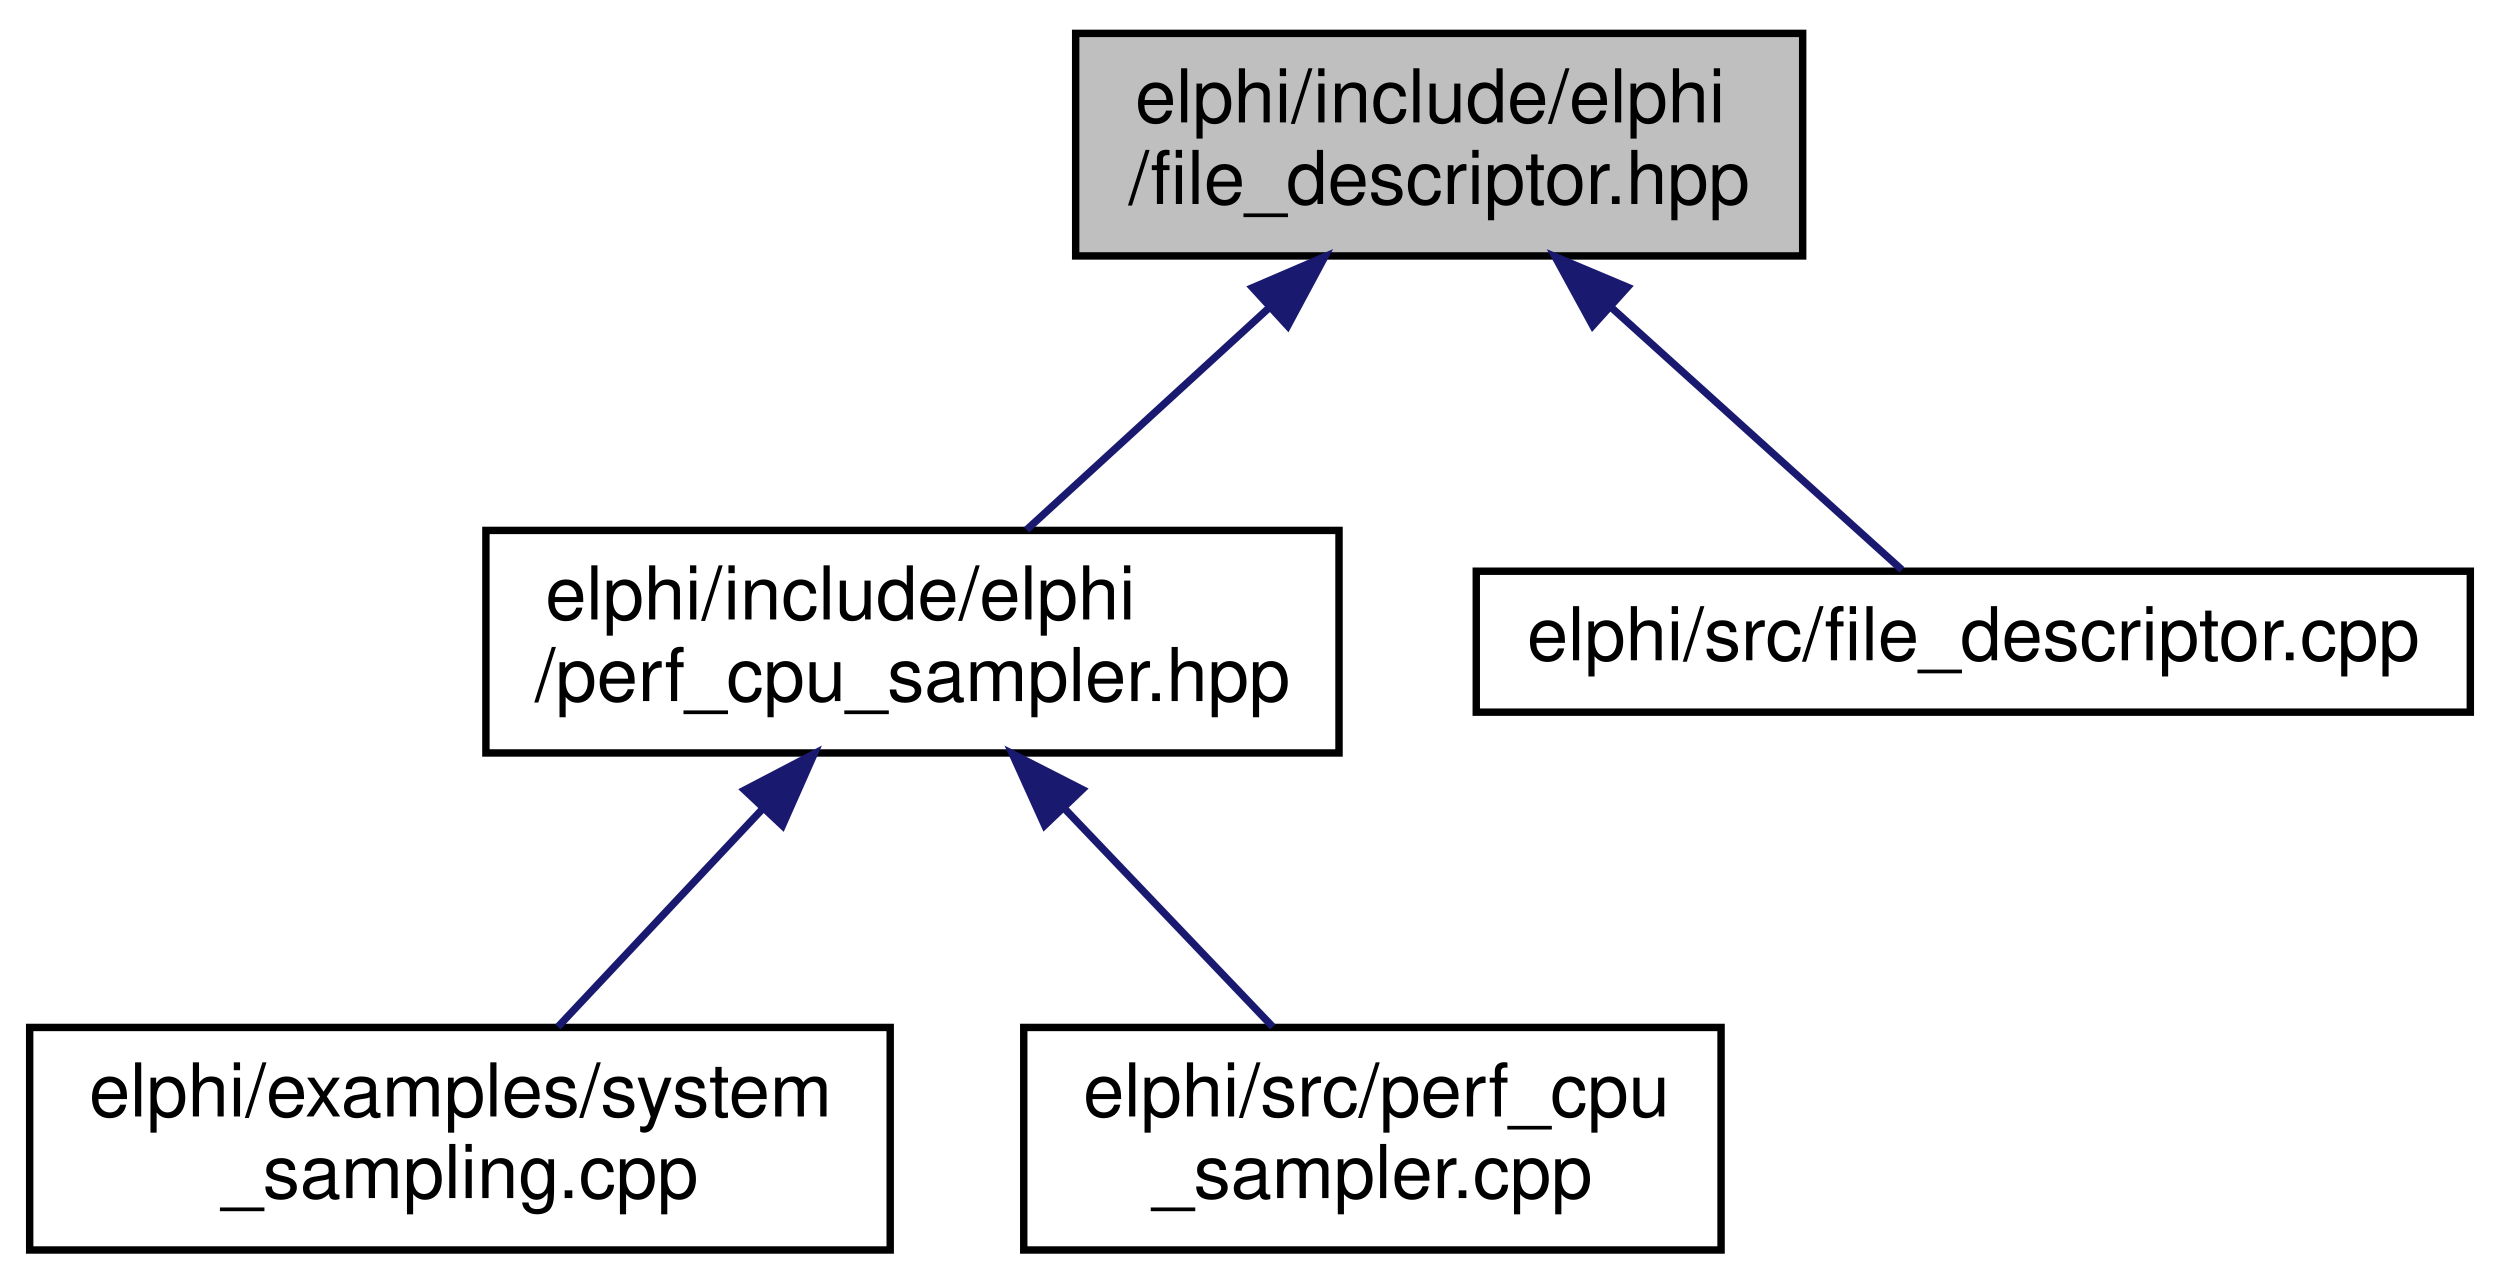
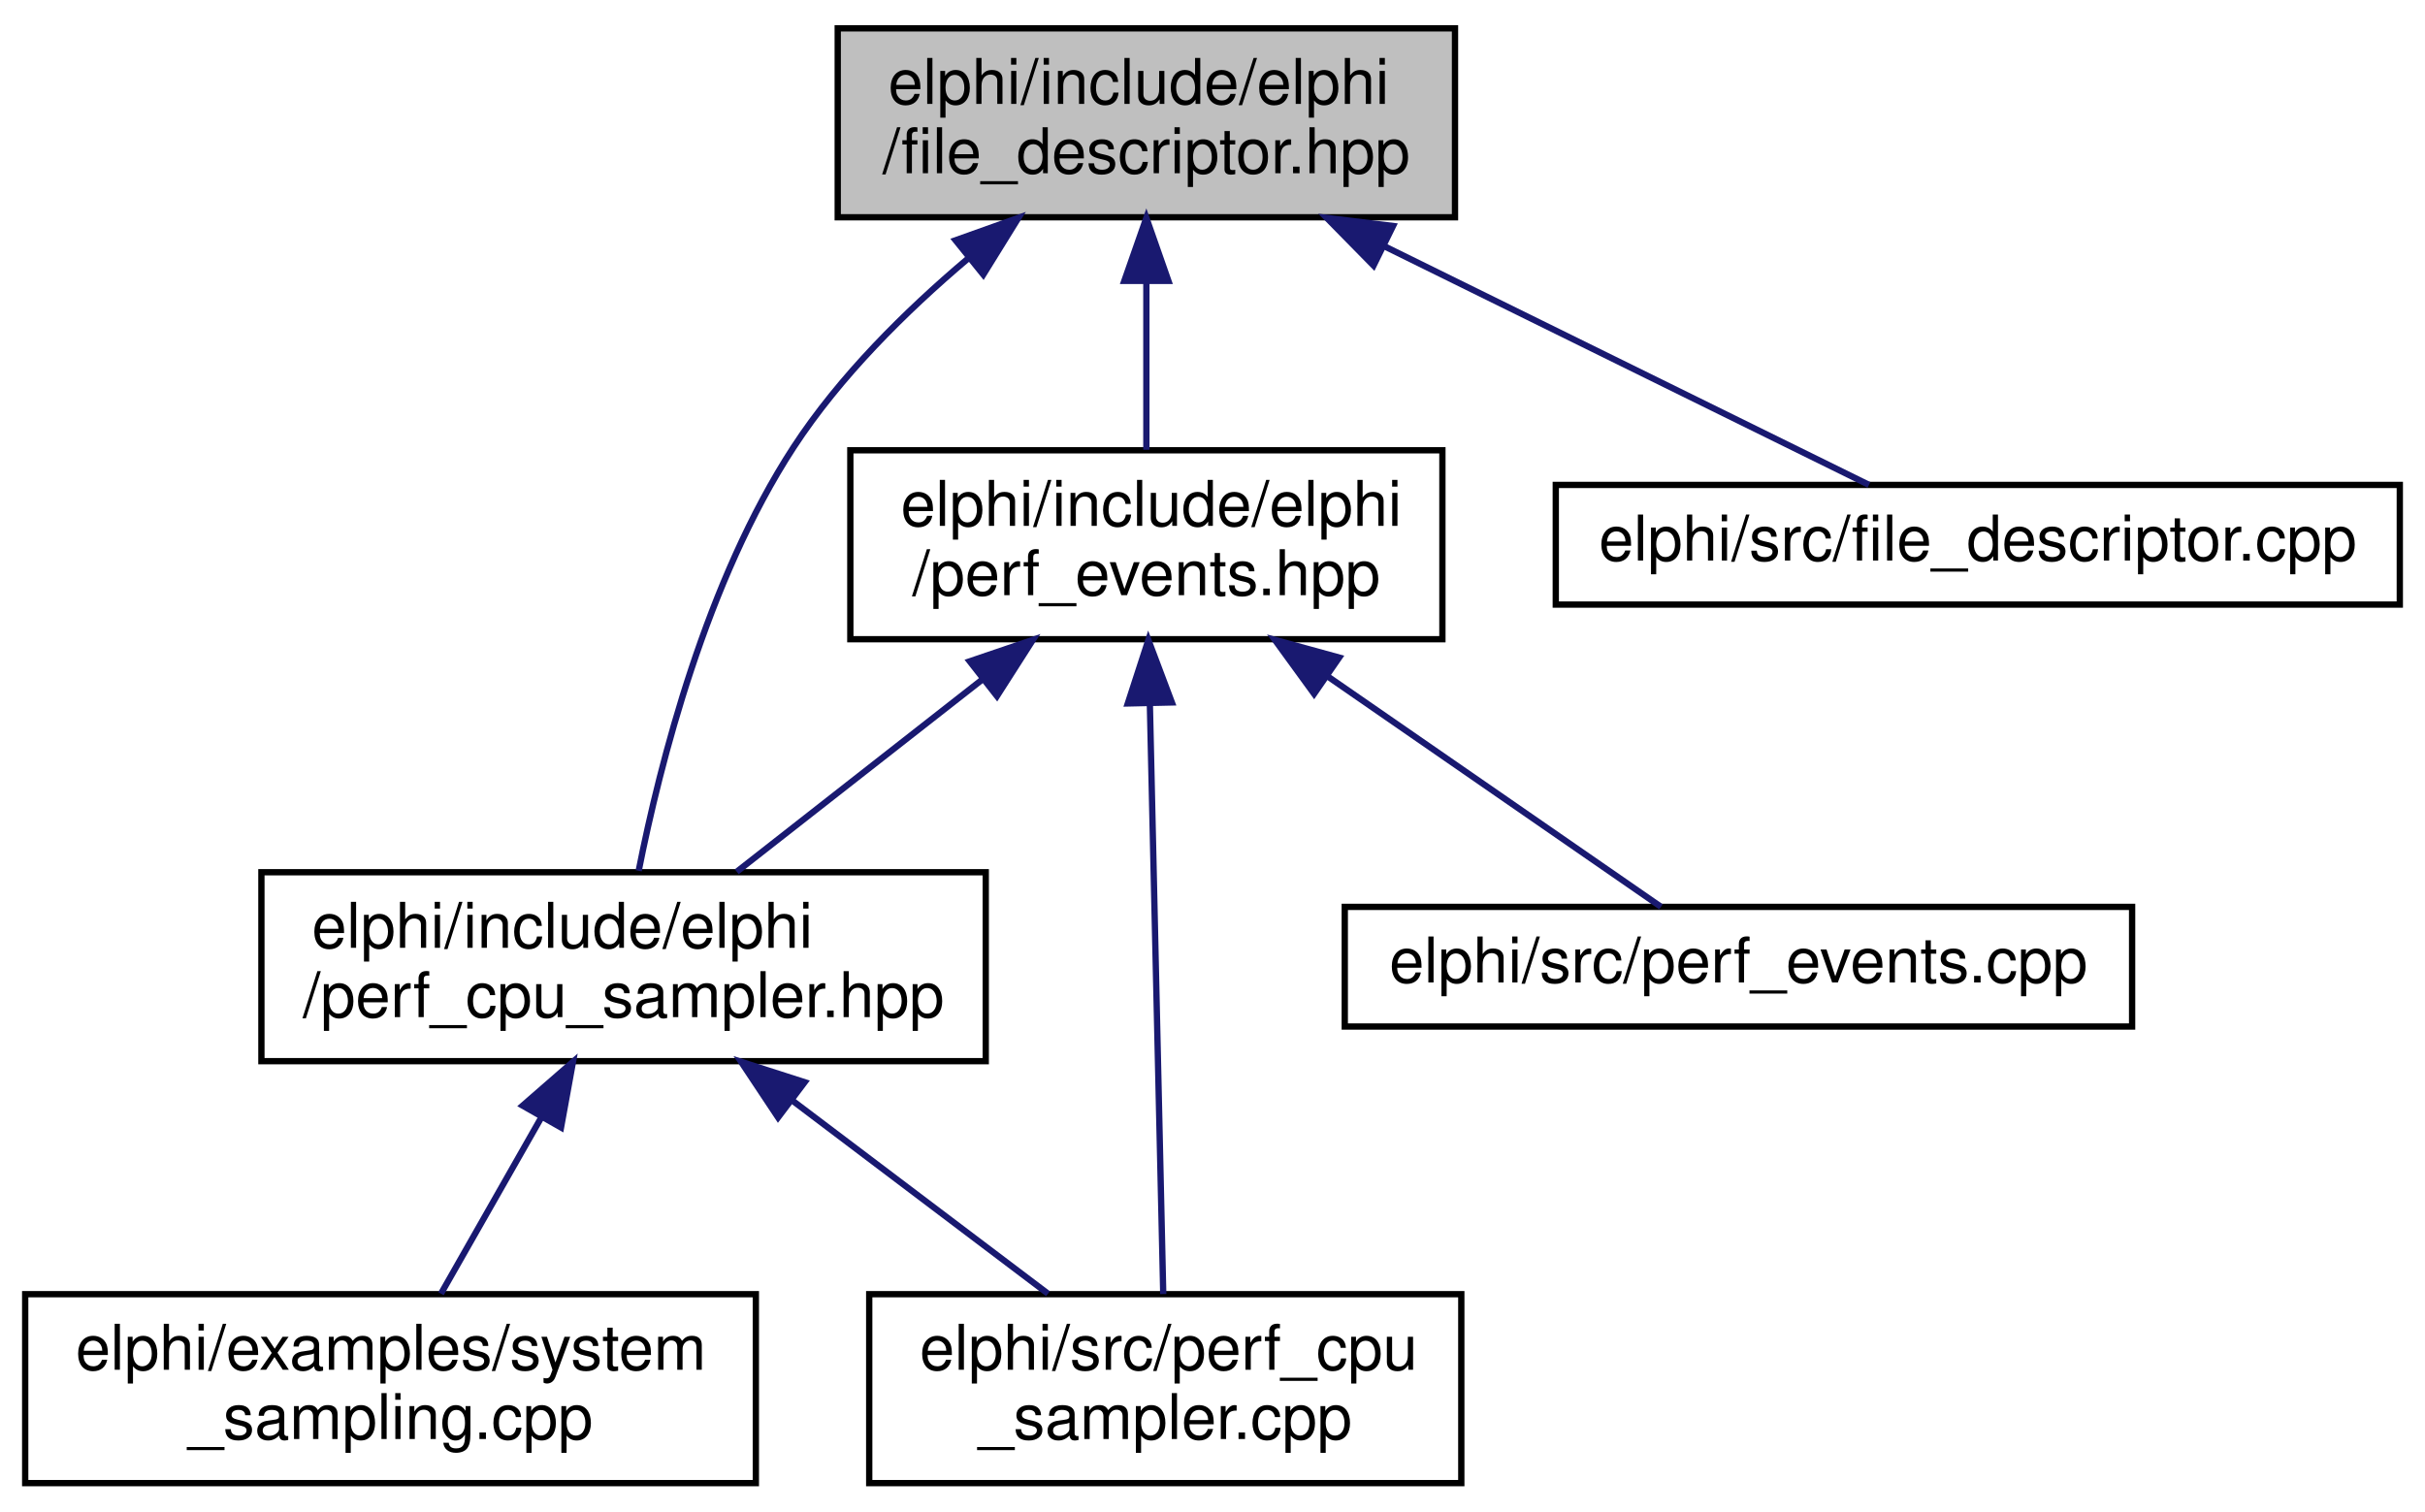
- <svg xmlns="http://www.w3.org/2000/svg" xmlns:xlink="http://www.w3.org/1999/xlink" width="337pt" height="173pt" viewBox="0.00 0.00 337.00 173.00">
-   <g id="graph0" class="graph" transform="scale(1 1) rotate(0) translate(4 169)">
+ <svg xmlns="http://www.w3.org/2000/svg" xmlns:xlink="http://www.w3.org/1999/xlink" width="385pt" height="240pt" viewBox="0.00 0.00 385.00 240.00">
+   <g id="graph0" class="graph" transform="scale(1 1) rotate(0) translate(4 236)">
    <g id="node1" class="node">
      <g id="a_node1">
        <a xlink:title=" ">
-           <polygon fill="#bfbfbf" stroke="black" points="141,-134.5 141,-164.5 239,-164.5 239,-134.5 141,-134.5" />
-           <text text-anchor="start" x="149" y="-152.5" font-family="Helvetica,sans-Serif" font-size="10.00">elphi/include/elphi</text>
-           <text text-anchor="middle" x="190" y="-141.5" font-family="Helvetica,sans-Serif" font-size="10.00">/file_descriptor.hpp</text>
+           <polygon fill="#bfbfbf" stroke="black" points="129,-201.5 129,-231.5 227,-231.5 227,-201.5 129,-201.5" />
+           <text text-anchor="start" x="137" y="-219.5" font-family="Helvetica,sans-Serif" font-size="10.00">elphi/include/elphi</text>
+           <text text-anchor="middle" x="178" y="-208.5" font-family="Helvetica,sans-Serif" font-size="10.00">/file_descriptor.hpp</text>
        </a>
      </g>
    </g>
    <g id="node2" class="node">
      <g id="a_node2">
        <a xlink:href="perf__cpu__sampler_8hpp.html" target="_top" xlink:title=" ">
-           <polygon fill="none" stroke="black" points="61.5,-67.5 61.5,-97.5 176.5,-97.5 176.5,-67.5 61.5,-67.5" />
-           <text text-anchor="start" x="69.5" y="-85.5" font-family="Helvetica,sans-Serif" font-size="10.00">elphi/include/elphi</text>
-           <text text-anchor="middle" x="119" y="-74.5" font-family="Helvetica,sans-Serif" font-size="10.00">/perf_cpu_sampler.hpp</text>
+           <polygon fill="none" stroke="black" points="37.5,-67.5 37.5,-97.5 152.5,-97.5 152.5,-67.5 37.5,-67.5" />
+           <text text-anchor="start" x="45.5" y="-85.5" font-family="Helvetica,sans-Serif" font-size="10.00">elphi/include/elphi</text>
+           <text text-anchor="middle" x="95" y="-74.5" font-family="Helvetica,sans-Serif" font-size="10.00">/perf_cpu_sampler.hpp</text>
        </a>
      </g>
    </g>
    <g id="edge1" class="edge">
-       <path fill="none" stroke="midnightblue" d="M167.17,-127.6C156.45,-117.78 143.95,-106.34 134.38,-97.58" />
-       <polygon fill="midnightblue" stroke="midnightblue" points="164.85,-130.22 174.59,-134.4 169.58,-125.06 164.85,-130.22" />
+       <path fill="none" stroke="midnightblue" d="M149.61,-194.88C139.74,-186.54 129.33,-176.22 122,-165 108.15,-143.78 100.79,-114.81 97.4,-97.73" />
+       <polygon fill="midnightblue" stroke="midnightblue" points="147.71,-197.85 157.69,-201.41 152.11,-192.4 147.71,-197.85" />
    </g>
    <g id="node5" class="node">
      <g id="a_node5">
-         <a xlink:href="file__descriptor_8cpp.html" target="_top" xlink:title=" ">
-           <polygon fill="none" stroke="black" points="195,-73 195,-92 329,-92 329,-73 195,-73" />
-           <text text-anchor="middle" x="262" y="-80" font-family="Helvetica,sans-Serif" font-size="10.00">elphi/src/file_descriptor.cpp</text>
+         <a xlink:href="perf__events_8hpp.html" target="_top" xlink:title=" ">
+           <polygon fill="none" stroke="black" points="131,-134.5 131,-164.5 225,-164.5 225,-134.5 131,-134.5" />
+           <text text-anchor="start" x="139" y="-152.5" font-family="Helvetica,sans-Serif" font-size="10.00">elphi/include/elphi</text>
+           <text text-anchor="middle" x="178" y="-141.5" font-family="Helvetica,sans-Serif" font-size="10.00">/perf_events.hpp</text>
        </a>
      </g>
    </g>
    <g id="edge4" class="edge">
-       <path fill="none" stroke="midnightblue" d="M213.07,-127.67C226.36,-115.67 242.37,-101.22 252.37,-92.19" />
-       <polygon fill="midnightblue" stroke="midnightblue" points="210.7,-125.1 205.62,-134.4 215.39,-130.29 210.7,-125.1" />
+       <path fill="none" stroke="midnightblue" d="M178,-191.11C178,-182.15 178,-172.32 178,-164.58" />
+       <polygon fill="midnightblue" stroke="midnightblue" points="174.5,-191.4 178,-201.4 181.5,-191.4 174.5,-191.4" />
+     </g>
+     <g id="node7" class="node">
+       <g id="a_node7">
+         <a xlink:href="file__descriptor_8cpp.html" target="_top" xlink:title=" ">
+           <polygon fill="none" stroke="black" points="243,-140 243,-159 377,-159 377,-140 243,-140" />
+           <text text-anchor="middle" x="310" y="-147" font-family="Helvetica,sans-Serif" font-size="10.00">elphi/src/file_descriptor.cpp</text>
+         </a>
+       </g>
+     </g>
+     <g id="edge8" class="edge">
+       <path fill="none" stroke="midnightblue" d="M215.64,-196.97C240.99,-184.48 273.25,-168.6 292.72,-159.01" />
+       <polygon fill="midnightblue" stroke="midnightblue" points="214.07,-193.84 206.64,-201.4 217.16,-200.12 214.07,-193.84" />
    </g>
    <g id="node3" class="node">
      <g id="a_node3">
        <a xlink:href="system__sampling_8cpp.html" target="_top" xlink:title=" ">
          <polygon fill="none" stroke="black" points="0,-0.5 0,-30.5 116,-30.5 116,-0.5 0,-0.5" />
          <text text-anchor="start" x="8" y="-18.5" font-family="Helvetica,sans-Serif" font-size="10.00">elphi/examples/system</text>
          <text text-anchor="middle" x="58" y="-7.5" font-family="Helvetica,sans-Serif" font-size="10.00">_sampling.cpp</text>
        </a>
      </g>
    </g>
    <g id="edge2" class="edge">
-       <path fill="none" stroke="midnightblue" d="M98.85,-60.02C89.76,-50.34 79.28,-39.17 71.21,-30.58" />
-       <polygon fill="midnightblue" stroke="midnightblue" points="96.37,-62.5 105.76,-67.4 101.47,-57.71 96.37,-62.5" />
+       <path fill="none" stroke="midnightblue" d="M81.95,-58.58C76.64,-49.24 70.66,-38.75 66.01,-30.58" />
+       <polygon fill="midnightblue" stroke="midnightblue" points="78.98,-60.44 86.97,-67.4 85.07,-56.97 78.98,-60.44" />
    </g>
    <g id="node4" class="node">
      <g id="a_node4">
        <a xlink:href="perf__cpu__sampler_8cpp.html" target="_top" xlink:title=" ">
          <polygon fill="none" stroke="black" points="134,-0.5 134,-30.5 228,-30.5 228,-0.5 134,-0.5" />
          <text text-anchor="start" x="142" y="-18.5" font-family="Helvetica,sans-Serif" font-size="10.00">elphi/src/perf_cpu</text>
          <text text-anchor="middle" x="181" y="-7.5" font-family="Helvetica,sans-Serif" font-size="10.00">_sampler.cpp</text>
        </a>
      </g>
    </g>
    <g id="edge3" class="edge">
-       <path fill="none" stroke="midnightblue" d="M139.48,-60.02C148.72,-50.34 159.37,-39.17 167.57,-30.58" />
-       <polygon fill="midnightblue" stroke="midnightblue" points="136.82,-57.74 132.45,-67.4 141.89,-62.58 136.82,-57.74" />
+       <path fill="none" stroke="midnightblue" d="M121.9,-61.17C135.05,-51.23 150.55,-39.51 162.38,-30.58" />
+       <polygon fill="midnightblue" stroke="midnightblue" points="119.53,-58.57 113.66,-67.4 123.75,-64.16 119.53,-58.57" />
+     </g>
+     <g id="edge5" class="edge">
+       <path fill="none" stroke="midnightblue" d="M152.04,-128.17C139.35,-118.23 124.39,-106.51 112.97,-97.58" />
+       <polygon fill="midnightblue" stroke="midnightblue" points="149.96,-130.99 159.99,-134.4 154.28,-125.47 149.96,-130.99" />
+     </g>
+     <g id="edge6" class="edge">
+       <path fill="none" stroke="midnightblue" d="M178.56,-124.02C179.18,-96.51 180.18,-52.79 180.68,-30.52" />
+       <polygon fill="midnightblue" stroke="midnightblue" points="175.05,-124.3 178.32,-134.37 182.05,-124.46 175.05,-124.3" />
+     </g>
+     <g id="node6" class="node">
+       <g id="a_node6">
+         <a xlink:href="perf__events_8cpp.html" target="_top" xlink:title=" ">
+           <polygon fill="none" stroke="black" points="209.5,-73 209.5,-92 334.5,-92 334.5,-73 209.5,-73" />
+           <text text-anchor="middle" x="272" y="-80" font-family="Helvetica,sans-Serif" font-size="10.00">elphi/src/perf_events.cpp</text>
+         </a>
+       </g>
+     </g>
+     <g id="edge7" class="edge">
+       <path fill="none" stroke="midnightblue" d="M206.72,-128.64C224.46,-116.37 246.31,-101.26 259.7,-92.01" />
+       <polygon fill="midnightblue" stroke="midnightblue" points="204.63,-125.83 198.4,-134.4 208.61,-131.59 204.63,-125.83" />
    </g>
  </g>
</svg>
